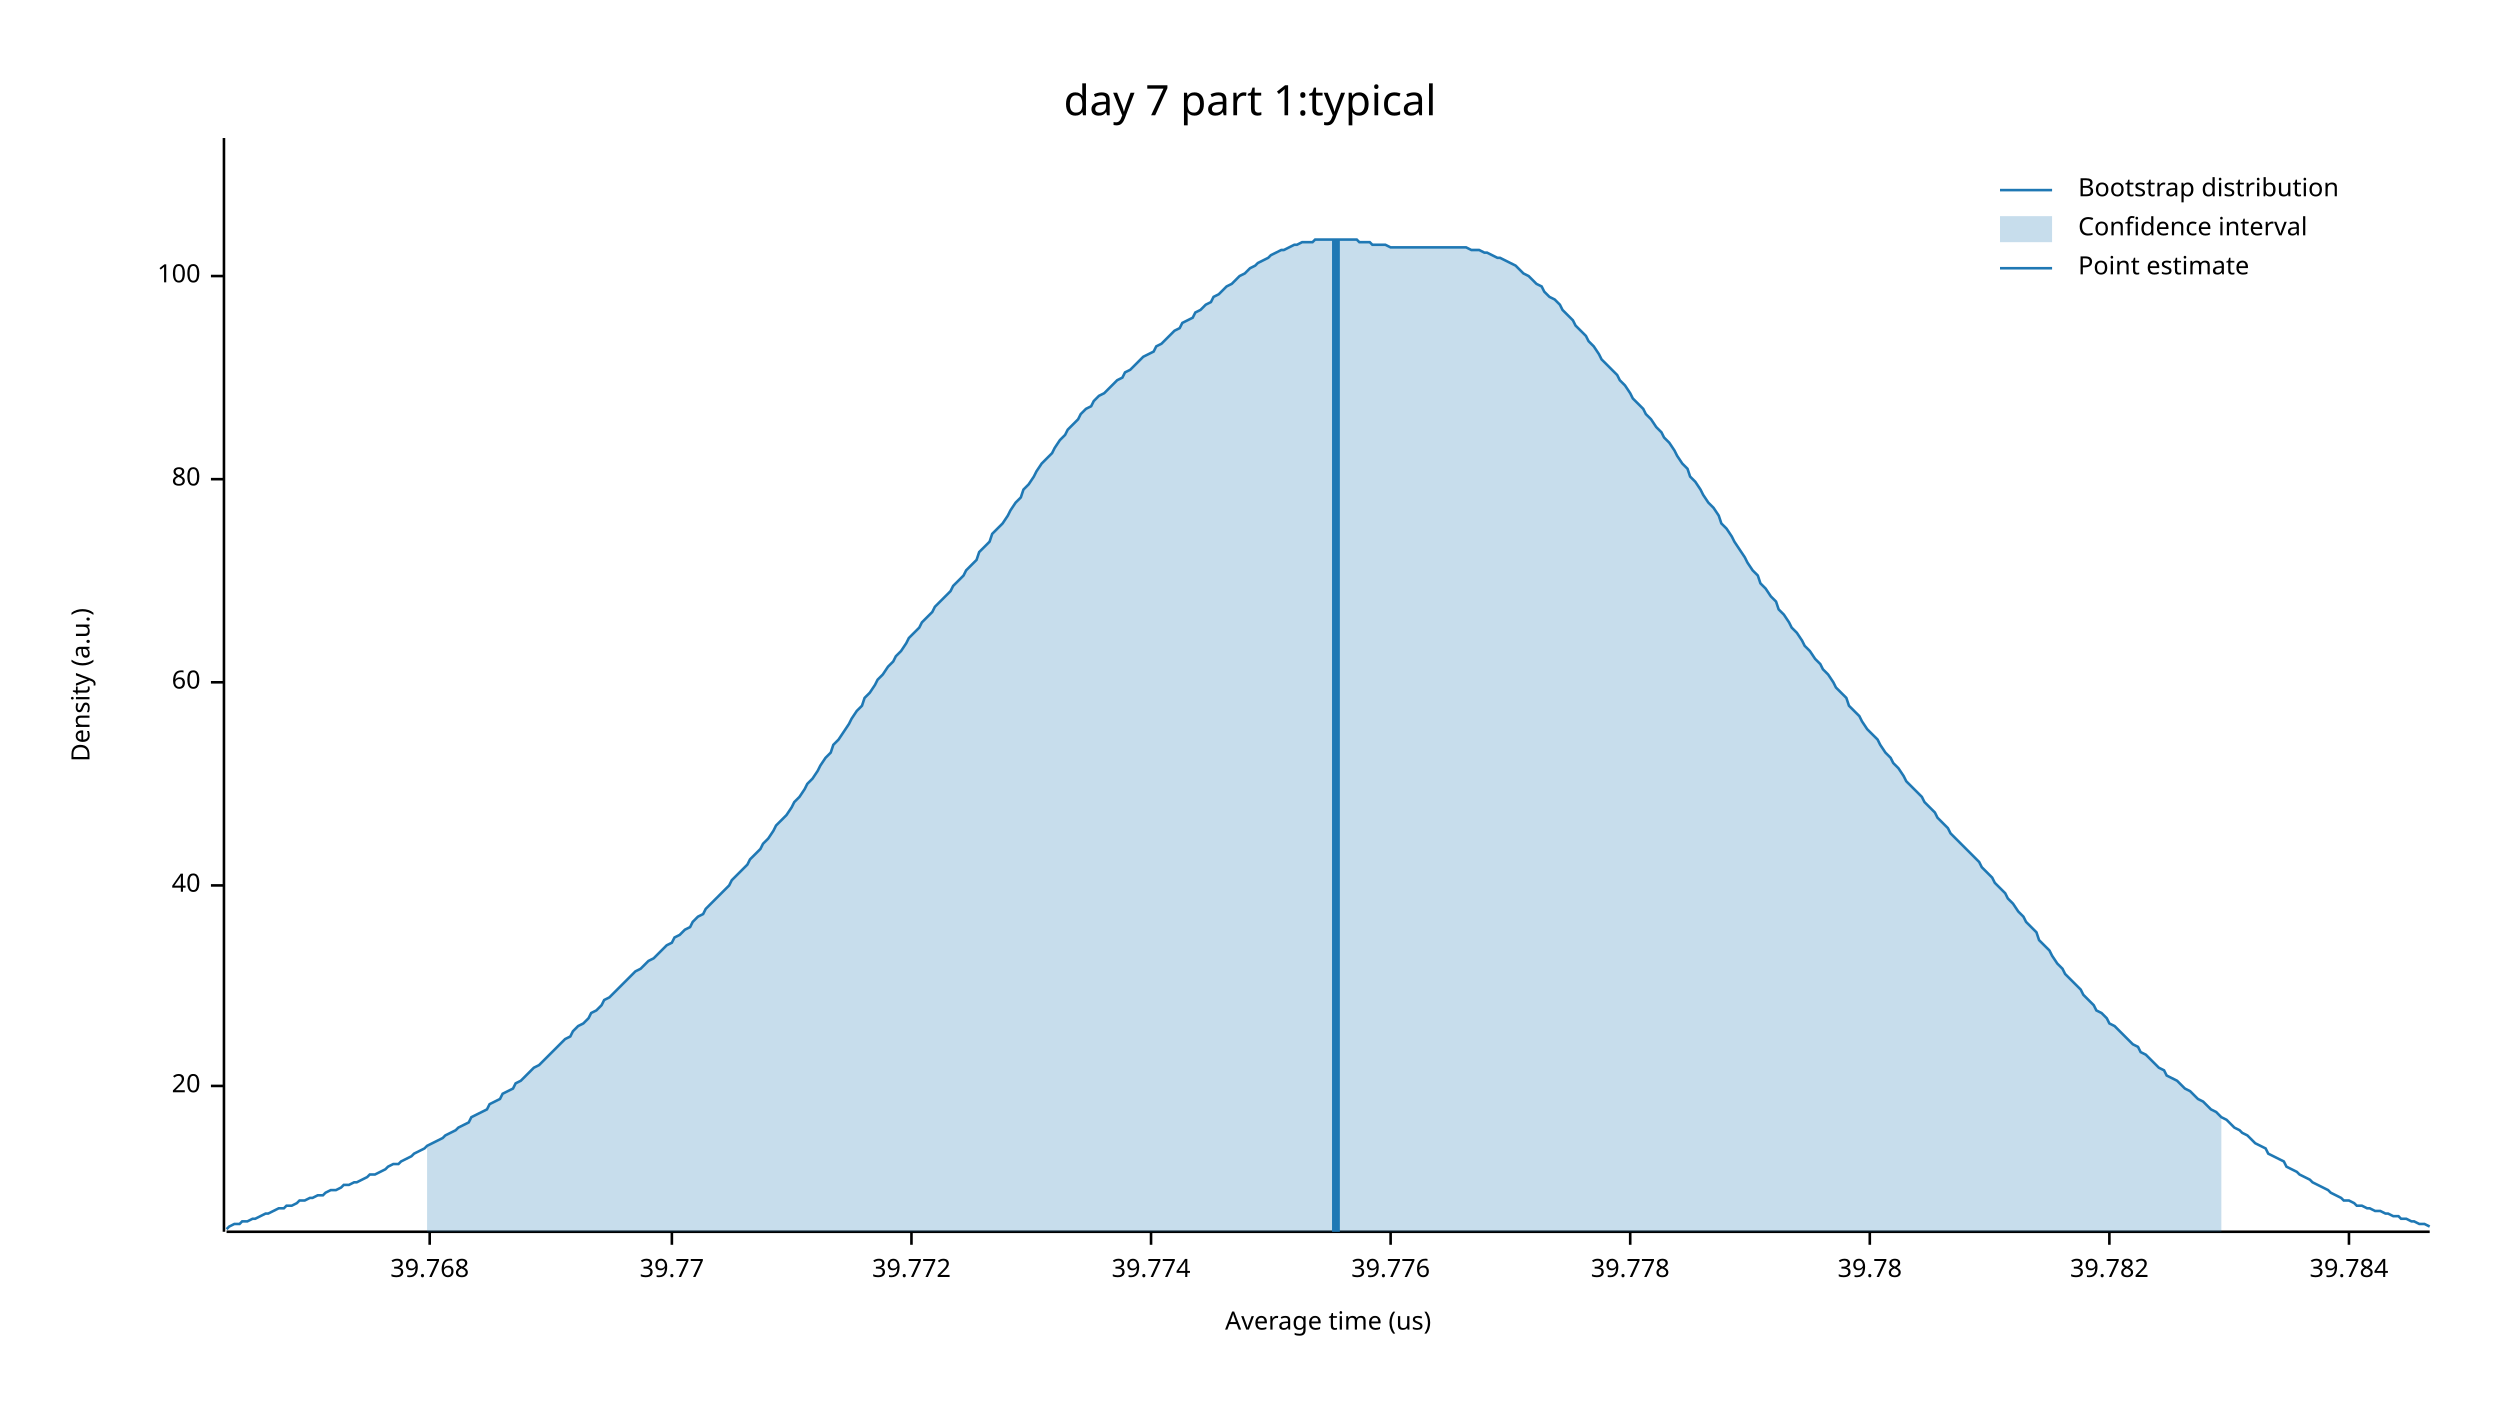
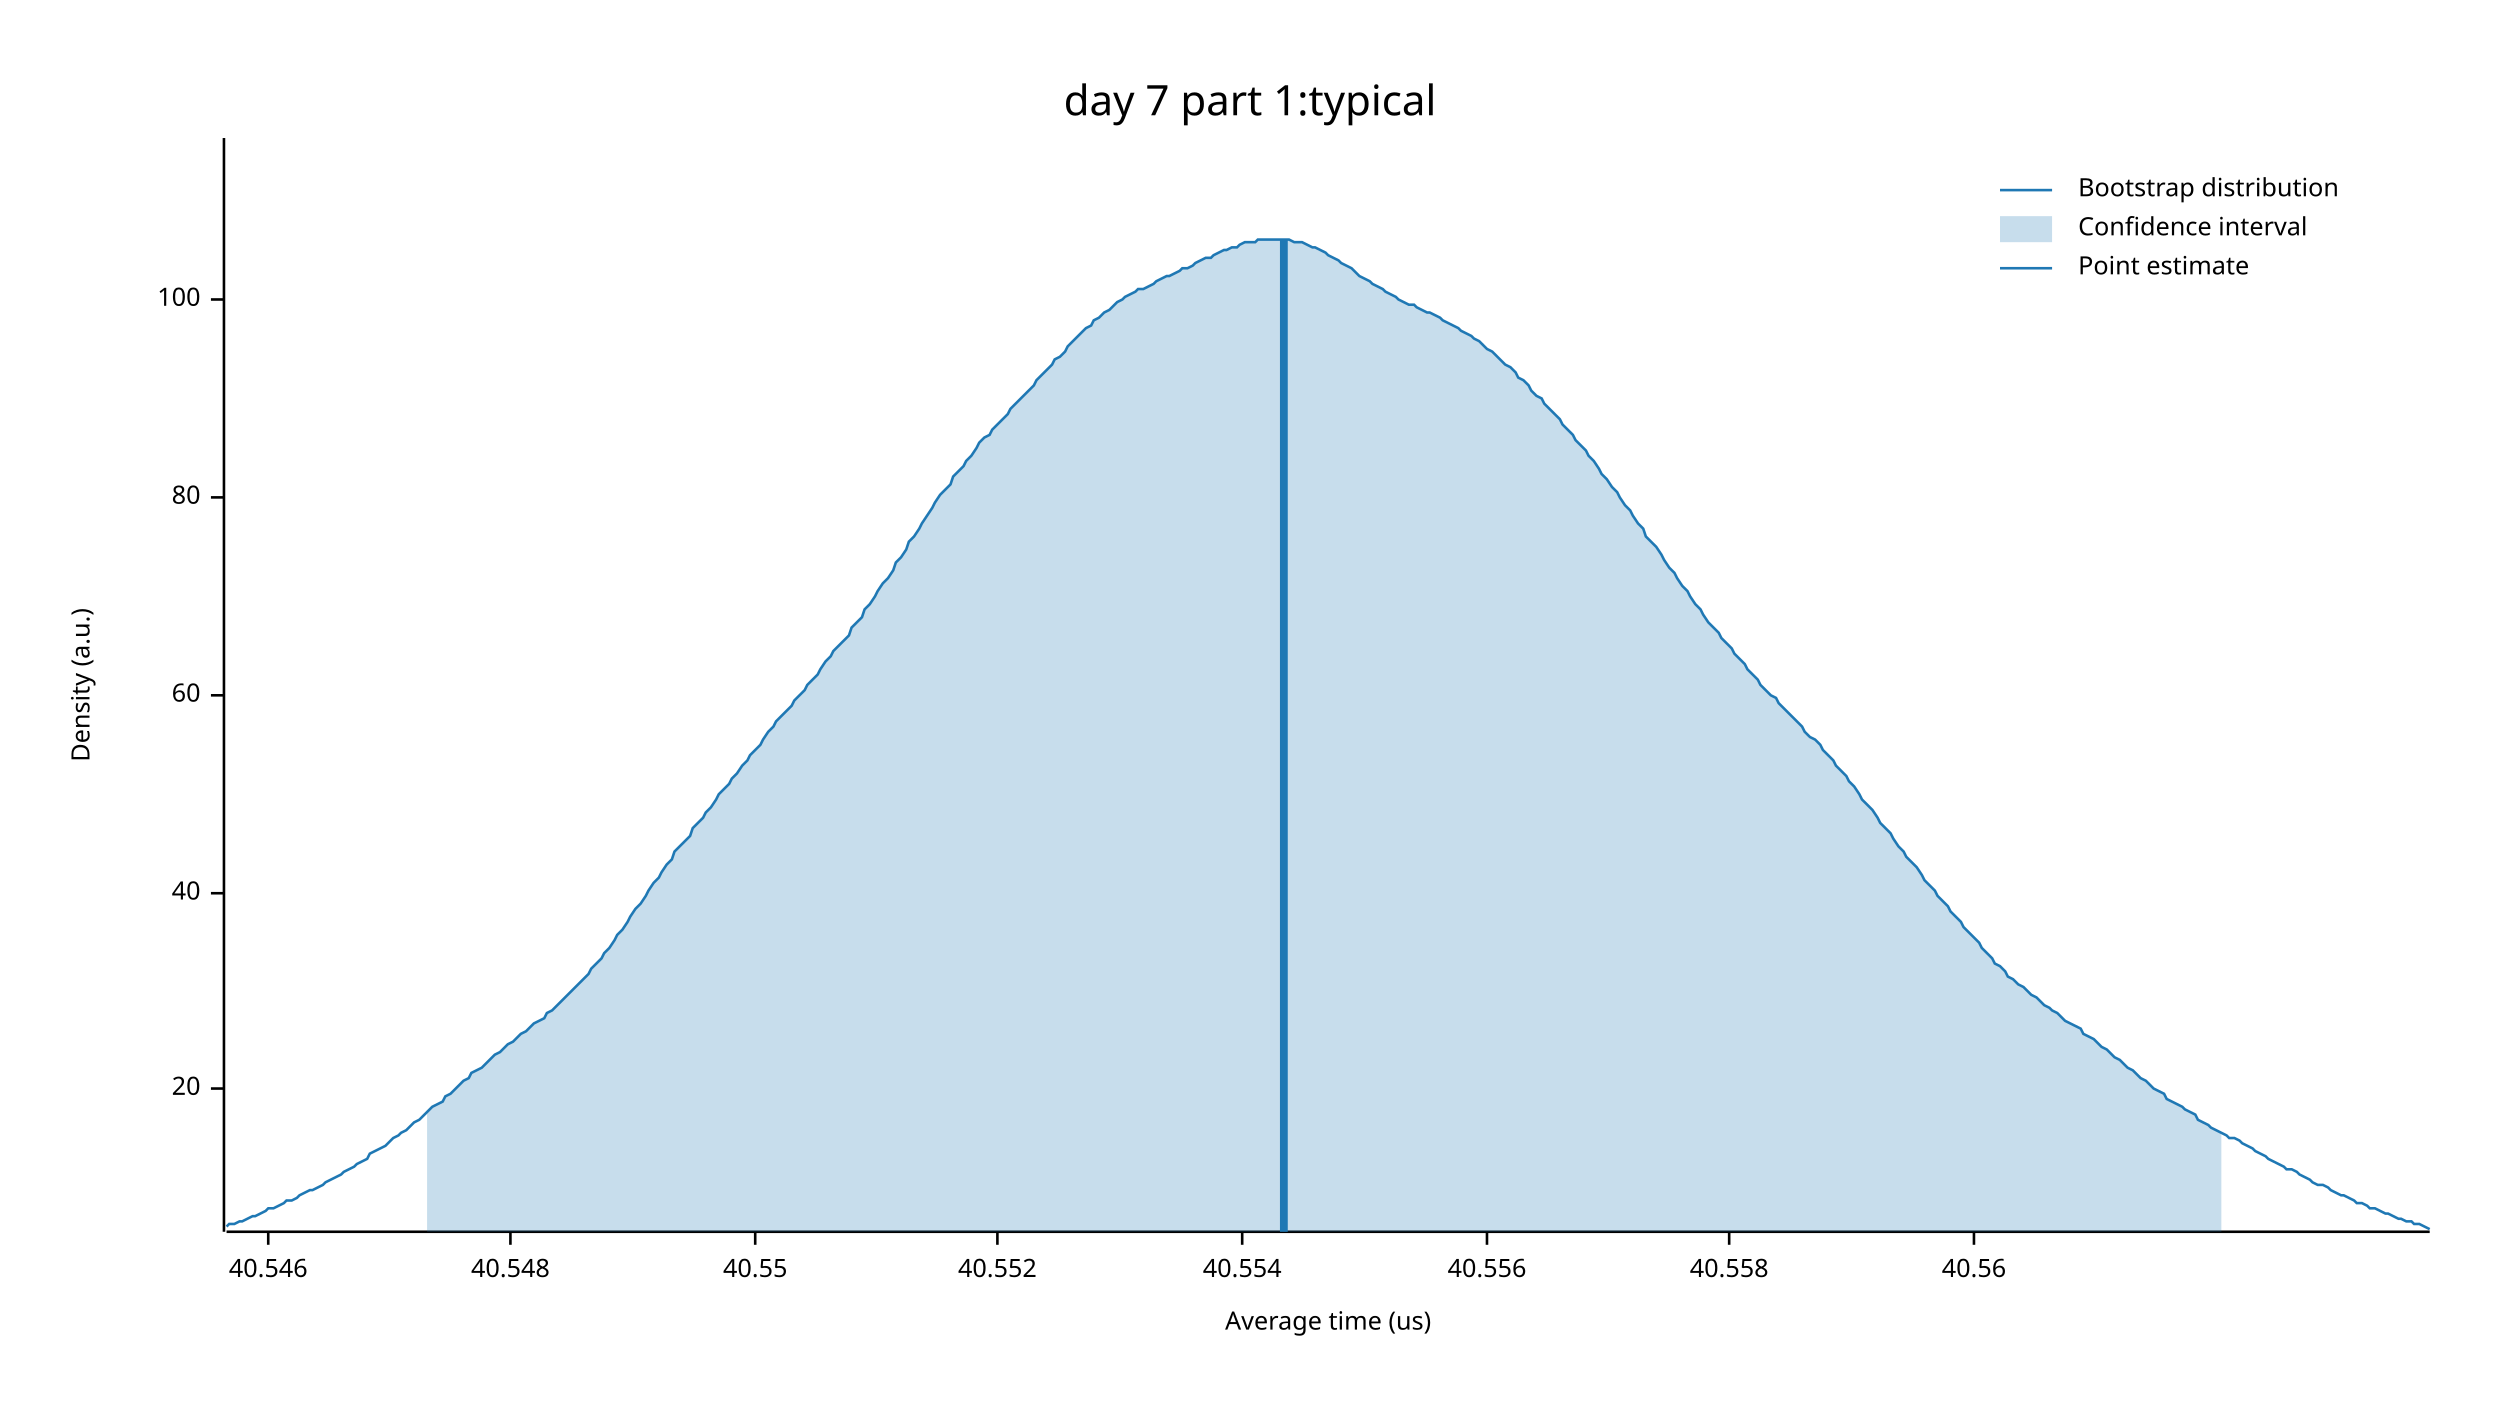
<svg xmlns="http://www.w3.org/2000/svg" width="960" height="540" viewBox="0 0 960 540">
  <text x="480" y="32" dy="0.76em" text-anchor="middle" font-family="sans-serif" font-size="16.129" opacity="1" fill="#000000">
day 7 part 1:typical
</text>
  <text x="27" y="263" dy="0.76em" text-anchor="middle" font-family="sans-serif" font-size="9.677" opacity="1" fill="#000000" transform="rotate(270, 27, 263)">
Density (a.u.)
</text>
  <text x="510" y="513" dy="-0.5ex" text-anchor="middle" font-family="sans-serif" font-size="9.677" opacity="1" fill="#000000">
Average time (us)
</text>
  <polyline fill="none" opacity="1" stroke="#000000" stroke-width="1" points="86,53 86,473 " />
-   <text x="77" y="417" dy="0.5ex" text-anchor="end" font-family="sans-serif" font-size="9.677" opacity="1" fill="#000000">
+   <text x="77" y="418" dy="0.5ex" text-anchor="end" font-family="sans-serif" font-size="9.677" opacity="1" fill="#000000">
20
</text>
-   <polyline fill="none" opacity="1" stroke="#000000" stroke-width="1" points="81,417 86,417 " />
-   <text x="77" y="340" dy="0.5ex" text-anchor="end" font-family="sans-serif" font-size="9.677" opacity="1" fill="#000000">
+   <polyline fill="none" opacity="1" stroke="#000000" stroke-width="1" points="81,418 86,418 " />
+   <text x="77" y="343" dy="0.5ex" text-anchor="end" font-family="sans-serif" font-size="9.677" opacity="1" fill="#000000">
40
</text>
-   <polyline fill="none" opacity="1" stroke="#000000" stroke-width="1" points="81,340 86,340 " />
-   <text x="77" y="262" dy="0.5ex" text-anchor="end" font-family="sans-serif" font-size="9.677" opacity="1" fill="#000000">
+   <polyline fill="none" opacity="1" stroke="#000000" stroke-width="1" points="81,343 86,343 " />
+   <text x="77" y="267" dy="0.5ex" text-anchor="end" font-family="sans-serif" font-size="9.677" opacity="1" fill="#000000">
60
</text>
-   <polyline fill="none" opacity="1" stroke="#000000" stroke-width="1" points="81,262 86,262 " />
-   <text x="77" y="184" dy="0.5ex" text-anchor="end" font-family="sans-serif" font-size="9.677" opacity="1" fill="#000000">
+   <polyline fill="none" opacity="1" stroke="#000000" stroke-width="1" points="81,267 86,267 " />
+   <text x="77" y="191" dy="0.5ex" text-anchor="end" font-family="sans-serif" font-size="9.677" opacity="1" fill="#000000">
80
</text>
-   <polyline fill="none" opacity="1" stroke="#000000" stroke-width="1" points="81,184 86,184 " />
-   <text x="77" y="106" dy="0.5ex" text-anchor="end" font-family="sans-serif" font-size="9.677" opacity="1" fill="#000000">
+   <polyline fill="none" opacity="1" stroke="#000000" stroke-width="1" points="81,191 86,191 " />
+   <text x="77" y="115" dy="0.5ex" text-anchor="end" font-family="sans-serif" font-size="9.677" opacity="1" fill="#000000">
100
</text>
-   <polyline fill="none" opacity="1" stroke="#000000" stroke-width="1" points="81,106 86,106 " />
+   <polyline fill="none" opacity="1" stroke="#000000" stroke-width="1" points="81,115 86,115 " />
  <polyline fill="none" opacity="1" stroke="#000000" stroke-width="1" points="87,473 933,473 " />
-   <text x="165" y="483" dy="0.76em" text-anchor="middle" font-family="sans-serif" font-size="9.677" opacity="1" fill="#000000">
- 39.768
+   <text x="103" y="483" dy="0.76em" text-anchor="middle" font-family="sans-serif" font-size="9.677" opacity="1" fill="#000000">
+ 40.546
</text>
-   <polyline fill="none" opacity="1" stroke="#000000" stroke-width="1" points="165,473 165,478 " />
-   <text x="258" y="483" dy="0.76em" text-anchor="middle" font-family="sans-serif" font-size="9.677" opacity="1" fill="#000000">
- 39.77
+   <polyline fill="none" opacity="1" stroke="#000000" stroke-width="1" points="103,473 103,478 " />
+   <text x="196" y="483" dy="0.76em" text-anchor="middle" font-family="sans-serif" font-size="9.677" opacity="1" fill="#000000">
+ 40.548
</text>
-   <polyline fill="none" opacity="1" stroke="#000000" stroke-width="1" points="258,473 258,478 " />
-   <text x="350" y="483" dy="0.76em" text-anchor="middle" font-family="sans-serif" font-size="9.677" opacity="1" fill="#000000">
- 39.772
+   <polyline fill="none" opacity="1" stroke="#000000" stroke-width="1" points="196,473 196,478 " />
+   <text x="290" y="483" dy="0.76em" text-anchor="middle" font-family="sans-serif" font-size="9.677" opacity="1" fill="#000000">
+ 40.55
</text>
-   <polyline fill="none" opacity="1" stroke="#000000" stroke-width="1" points="350,473 350,478 " />
-   <text x="442" y="483" dy="0.76em" text-anchor="middle" font-family="sans-serif" font-size="9.677" opacity="1" fill="#000000">
- 39.774
+   <polyline fill="none" opacity="1" stroke="#000000" stroke-width="1" points="290,473 290,478 " />
+   <text x="383" y="483" dy="0.76em" text-anchor="middle" font-family="sans-serif" font-size="9.677" opacity="1" fill="#000000">
+ 40.552
</text>
-   <polyline fill="none" opacity="1" stroke="#000000" stroke-width="1" points="442,473 442,478 " />
-   <text x="534" y="483" dy="0.76em" text-anchor="middle" font-family="sans-serif" font-size="9.677" opacity="1" fill="#000000">
- 39.776
+   <polyline fill="none" opacity="1" stroke="#000000" stroke-width="1" points="383,473 383,478 " />
+   <text x="477" y="483" dy="0.76em" text-anchor="middle" font-family="sans-serif" font-size="9.677" opacity="1" fill="#000000">
+ 40.554
</text>
-   <polyline fill="none" opacity="1" stroke="#000000" stroke-width="1" points="534,473 534,478 " />
-   <text x="626" y="483" dy="0.76em" text-anchor="middle" font-family="sans-serif" font-size="9.677" opacity="1" fill="#000000">
- 39.778
+   <polyline fill="none" opacity="1" stroke="#000000" stroke-width="1" points="477,473 477,478 " />
+   <text x="571" y="483" dy="0.76em" text-anchor="middle" font-family="sans-serif" font-size="9.677" opacity="1" fill="#000000">
+ 40.556
</text>
-   <polyline fill="none" opacity="1" stroke="#000000" stroke-width="1" points="626,473 626,478 " />
-   <text x="718" y="483" dy="0.76em" text-anchor="middle" font-family="sans-serif" font-size="9.677" opacity="1" fill="#000000">
- 39.78
+   <polyline fill="none" opacity="1" stroke="#000000" stroke-width="1" points="571,473 571,478 " />
+   <text x="664" y="483" dy="0.76em" text-anchor="middle" font-family="sans-serif" font-size="9.677" opacity="1" fill="#000000">
+ 40.558
</text>
-   <polyline fill="none" opacity="1" stroke="#000000" stroke-width="1" points="718,473 718,478 " />
-   <text x="810" y="483" dy="0.76em" text-anchor="middle" font-family="sans-serif" font-size="9.677" opacity="1" fill="#000000">
- 39.782
+   <polyline fill="none" opacity="1" stroke="#000000" stroke-width="1" points="664,473 664,478 " />
+   <text x="758" y="483" dy="0.76em" text-anchor="middle" font-family="sans-serif" font-size="9.677" opacity="1" fill="#000000">
+ 40.56
</text>
-   <polyline fill="none" opacity="1" stroke="#000000" stroke-width="1" points="810,473 810,478 " />
-   <text x="902" y="483" dy="0.76em" text-anchor="middle" font-family="sans-serif" font-size="9.677" opacity="1" fill="#000000">
- 39.784
- </text>
-   <polyline fill="none" opacity="1" stroke="#000000" stroke-width="1" points="902,473 902,478 " />
-   <polyline fill="none" opacity="1" stroke="#1F78B4" stroke-width="1" points="87,472 88,471 90,470 92,470 93,469 95,469 97,468 98,468 100,467 102,466 103,466 105,465 107,464 109,464 110,463 112,463 114,462 115,461 117,461 119,460 120,460 122,459 124,459 125,458 127,457 129,457 131,456 132,455 134,455 136,454 137,454 139,453 141,452 142,451 144,451 146,450 148,449 149,448 151,447 153,447 154,446 156,445 158,444 159,443 161,442 163,441 164,440 166,439 168,438 170,437 171,436 173,435 175,434 176,433 178,432 180,431 181,429 183,428 185,427 187,426 188,424 190,423 192,422 193,420 195,419 197,418 198,416 200,415 202,413 203,412 205,410 207,409 209,407 210,406 212,404 214,402 215,401 217,399 219,398 220,396 222,394 224,393 226,391 227,389 229,388 231,386 232,384 234,383 236,381 237,380 239,378 241,376 242,375 244,373 246,372 248,370 249,369 251,368 253,366 254,365 256,363 258,362 259,360 261,359 263,357 265,356 266,354 268,352 270,351 271,349 273,347 275,345 276,344 278,342 280,340 281,338 283,336 285,334 287,332 288,330 290,328 292,326 293,324 295,322 297,319 298,317 300,315 302,313 304,310 305,308 307,306 309,303 310,301 312,299 314,296 315,294 317,291 319,289 320,286 322,284 324,281 326,278 327,276 329,273 331,271 332,268 334,266 336,263 337,261 339,259 341,256 343,254 344,252 346,250 348,247 349,245 351,243 353,241 354,239 356,237 358,235 359,233 361,231 363,229 365,227 366,225 368,223 370,221 371,219 373,217 375,215 376,212 378,210 380,208 381,205 383,203 385,201 387,198 388,196 390,193 392,191 393,188 395,186 397,183 398,181 400,178 402,176 404,174 405,172 407,169 409,167 410,165 412,163 414,161 415,159 417,157 419,156 420,154 422,152 424,151 426,149 427,148 429,146 431,145 432,143 434,142 436,140 437,139 439,137 441,136 443,135 444,133 446,132 448,130 449,129 451,127 453,126 454,124 456,123 458,122 459,120 461,119 463,117 465,116 466,114 468,113 470,111 471,110 473,109 475,107 476,106 478,105 480,103 482,102 483,101 485,100 487,99 488,98 490,97 492,96 493,96 495,95 497,94 498,94 500,93 502,93 504,93 505,92 507,92 509,92 510,92 512,92 514,92 515,92 517,92 519,92 521,92 522,93 524,93 526,93 527,94 529,94 531,94 532,94 534,95 536,95 537,95 539,95 541,95 543,95 544,95 546,95 548,95 549,95 551,95 553,95 554,95 556,95 558,95 560,95 561,95 563,95 565,96 566,96 568,96 570,97 571,97 573,98 575,99 576,99 578,100 580,101 582,102 583,103 585,105 587,106 588,107 590,109 592,110 593,112 595,114 597,115 599,117 600,119 602,121 604,123 605,125 607,127 609,129 610,131 612,133 614,136 615,138 617,140 619,142 621,144 622,146 624,148 626,151 627,153 629,155 631,157 632,159 634,161 636,164 638,166 639,168 641,170 643,173 644,175 646,178 648,180 649,183 651,185 653,188 654,190 656,193 658,195 660,198 661,201 663,203 665,206 666,208 668,211 670,214 671,216 673,219 675,221 676,224 678,226 680,229 682,231 683,234 685,236 687,239 688,241 690,243 692,246 693,248 695,250 697,253 699,255 700,257 702,259 704,262 705,264 707,266 709,268 710,271 712,273 714,275 715,277 717,280 719,282 721,284 722,286 724,289 726,291 727,293 729,295 731,298 732,300 734,302 736,304 738,306 739,308 741,310 743,312 744,314 746,316 748,318 749,320 751,322 753,324 754,325 756,327 758,329 760,331 761,333 763,335 765,337 766,339 768,341 770,343 771,345 773,347 775,350 777,352 778,354 780,356 782,358 783,361 785,363 787,365 788,367 790,370 792,372 793,374 795,376 797,378 799,380 800,382 802,384 804,386 805,388 807,389 809,391 810,393 812,394 814,396 816,398 817,399 819,401 821,402 822,404 824,405 826,407 827,408 829,410 831,411 832,413 834,414 836,415 838,417 839,418 841,419 843,421 844,422 846,423 848,425 849,426 851,427 853,429 855,430 856,431 858,433 860,434 861,435 863,436 865,438 866,439 868,440 870,441 871,443 873,444 875,445 877,446 878,448 880,449 882,450 883,451 885,452 887,453 888,454 890,455 892,456 894,457 895,458 897,459 899,460 900,461 902,461 904,462 905,463 907,463 909,464 910,464 912,465 914,465 916,466 917,466 919,467 921,467 922,468 924,468 926,469 927,469 929,470 931,470 933,471 " />
-   <polygon opacity="0.25" fill="#1F78B4" points="164,440 166,439 168,438 170,437 171,436 173,435 175,434 176,433 178,432 180,431 181,429 183,428 185,427 187,426 188,424 190,423 192,422 193,420 195,419 197,418 198,416 200,415 202,413 203,412 205,410 207,409 209,407 210,406 212,404 214,402 215,401 217,399 219,398 220,396 222,394 224,393 226,391 227,389 229,388 231,386 232,384 234,383 236,381 237,380 239,378 241,376 242,375 244,373 246,372 248,370 249,369 251,368 253,366 254,365 256,363 258,362 259,360 261,359 263,357 265,356 266,354 268,352 270,351 271,349 273,347 275,345 276,344 278,342 280,340 281,338 283,336 285,334 287,332 288,330 290,328 292,326 293,324 295,322 297,319 298,317 300,315 302,313 304,310 305,308 307,306 309,303 310,301 312,299 314,296 315,294 317,291 319,289 320,286 322,284 324,281 326,278 327,276 329,273 331,271 332,268 334,266 336,263 337,261 339,259 341,256 343,254 344,252 346,250 348,247 349,245 351,243 353,241 354,239 356,237 358,235 359,233 361,231 363,229 365,227 366,225 368,223 370,221 371,219 373,217 375,215 376,212 378,210 380,208 381,205 383,203 385,201 387,198 388,196 390,193 392,191 393,188 395,186 397,183 398,181 400,178 402,176 404,174 405,172 407,169 409,167 410,165 412,163 414,161 415,159 417,157 419,156 420,154 422,152 424,151 426,149 427,148 429,146 431,145 432,143 434,142 436,140 437,139 439,137 441,136 443,135 444,133 446,132 448,130 449,129 451,127 453,126 454,124 456,123 458,122 459,120 461,119 463,117 465,116 466,114 468,113 470,111 471,110 473,109 475,107 476,106 478,105 480,103 482,102 483,101 485,100 487,99 488,98 490,97 492,96 493,96 495,95 497,94 498,94 500,93 502,93 504,93 505,92 507,92 509,92 510,92 512,92 514,92 515,92 517,92 519,92 521,92 522,93 524,93 526,93 527,94 529,94 531,94 532,94 534,95 536,95 537,95 539,95 541,95 543,95 544,95 546,95 548,95 549,95 551,95 553,95 554,95 556,95 558,95 560,95 561,95 563,95 565,96 566,96 568,96 570,97 571,97 573,98 575,99 576,99 578,100 580,101 582,102 583,103 585,105 587,106 588,107 590,109 592,110 593,112 595,114 597,115 599,117 600,119 602,121 604,123 605,125 607,127 609,129 610,131 612,133 614,136 615,138 617,140 619,142 621,144 622,146 624,148 626,151 627,153 629,155 631,157 632,159 634,161 636,164 638,166 639,168 641,170 643,173 644,175 646,178 648,180 649,183 651,185 653,188 654,190 656,193 658,195 660,198 661,201 663,203 665,206 666,208 668,211 670,214 671,216 673,219 675,221 676,224 678,226 680,229 682,231 683,234 685,236 687,239 688,241 690,243 692,246 693,248 695,250 697,253 699,255 700,257 702,259 704,262 705,264 707,266 709,268 710,271 712,273 714,275 715,277 717,280 719,282 721,284 722,286 724,289 726,291 727,293 729,295 731,298 732,300 734,302 736,304 738,306 739,308 741,310 743,312 744,314 746,316 748,318 749,320 751,322 753,324 754,325 756,327 758,329 760,331 761,333 763,335 765,337 766,339 768,341 770,343 771,345 773,347 775,350 777,352 778,354 780,356 782,358 783,361 785,363 787,365 788,367 790,370 792,372 793,374 795,376 797,378 799,380 800,382 802,384 804,386 805,388 807,389 809,391 810,393 812,394 814,396 816,398 817,399 819,401 821,402 822,404 824,405 826,407 827,408 829,410 831,411 832,413 834,414 836,415 838,417 839,418 841,419 843,421 844,422 846,423 848,425 849,426 851,427 853,429 853,473 164,473 " />
-   <polyline fill="none" opacity="1" stroke="#1F78B4" stroke-width="3" points="513,473 513,92 " />
+   <polyline fill="none" opacity="1" stroke="#000000" stroke-width="1" points="758,473 758,478 " />
+   <polyline fill="none" opacity="1" stroke="#1F78B4" stroke-width="1" points="87,471 88,470 90,470 92,469 93,469 95,468 97,467 98,467 100,466 102,465 103,464 105,464 107,463 109,462 110,461 112,461 114,460 115,459 117,458 119,457 120,457 122,456 124,455 125,454 127,453 129,452 131,451 132,450 134,449 136,448 137,447 139,446 141,445 142,443 144,442 146,441 148,440 149,439 151,437 153,436 154,435 156,434 158,432 159,431 161,430 163,428 164,427 166,425 168,424 170,423 171,421 173,420 175,418 176,417 178,415 180,414 181,412 183,411 185,410 187,408 188,407 190,405 192,404 193,403 195,401 197,400 198,399 200,397 202,396 203,395 205,393 207,392 209,391 210,389 212,388 214,386 215,385 217,383 219,381 220,380 222,378 224,376 226,374 227,372 229,370 231,368 232,366 234,364 236,361 237,359 239,357 241,354 242,352 244,349 246,347 248,344 249,342 251,339 253,337 254,335 256,332 258,330 259,327 261,325 263,323 265,321 266,318 268,316 270,314 271,312 273,310 275,307 276,305 278,303 280,301 281,299 283,297 285,294 287,292 288,290 290,288 292,286 293,284 295,281 297,279 298,277 300,275 302,273 304,271 305,269 307,267 309,265 310,263 312,261 314,259 315,257 317,254 319,252 320,250 322,248 324,246 326,244 327,241 329,239 331,237 332,234 334,232 336,229 337,227 339,224 341,222 343,219 344,216 346,214 348,211 349,208 351,206 353,203 354,201 356,198 358,195 359,193 361,190 363,188 365,186 366,183 368,181 370,179 371,177 373,175 375,172 376,170 378,168 380,167 381,165 383,163 385,161 387,159 388,157 390,155 392,153 393,152 395,150 397,148 398,146 400,144 402,142 404,140 405,138 407,137 409,135 410,133 412,131 414,129 415,128 417,126 419,125 420,123 422,122 424,120 426,119 427,118 429,116 431,115 432,114 434,113 436,112 437,111 439,111 441,110 443,109 444,108 446,107 448,106 449,106 451,105 453,104 454,103 456,103 458,102 459,101 461,100 463,99 465,99 466,98 468,97 470,96 471,96 473,95 475,95 476,94 478,93 480,93 482,93 483,92 485,92 487,92 488,92 490,92 492,92 493,92 495,92 497,93 498,93 500,93 502,94 504,95 505,95 507,96 509,97 510,98 512,99 514,100 515,101 517,102 519,103 521,105 522,106 524,107 526,108 527,109 529,110 531,111 532,112 534,113 536,114 537,115 539,116 541,117 543,117 544,118 546,119 548,120 549,120 551,121 553,122 554,123 556,124 558,125 560,126 561,127 563,128 565,129 566,130 568,131 570,133 571,134 573,135 575,137 576,138 578,140 580,141 582,143 583,145 585,146 587,148 588,150 590,152 592,153 593,155 595,157 597,159 599,161 600,163 602,165 604,167 605,169 607,171 609,173 610,175 612,177 614,180 615,182 617,184 619,187 621,189 622,191 624,194 626,196 627,198 629,201 631,203 632,206 634,208 636,210 638,213 639,215 641,218 643,220 644,222 646,225 648,227 649,229 651,232 653,234 654,236 656,239 658,241 660,243 661,245 663,247 665,249 666,251 668,253 670,255 671,257 673,259 675,261 676,263 678,265 680,267 682,268 683,270 685,272 687,274 688,275 690,277 692,279 693,281 695,283 697,284 699,286 700,288 702,290 704,292 705,294 707,296 709,298 710,300 712,302 714,305 715,307 717,309 719,311 721,314 722,316 724,318 726,320 727,322 729,325 731,327 732,329 734,331 736,333 738,336 739,338 741,340 743,342 744,344 746,346 748,348 749,350 751,352 753,354 754,356 756,358 758,360 760,362 761,364 763,366 765,368 766,370 768,371 770,373 771,375 773,376 775,378 777,379 778,380 780,382 782,383 783,384 785,386 787,387 788,388 790,389 792,391 793,392 795,393 797,394 799,395 800,397 802,398 804,399 805,400 807,402 809,403 810,404 812,406 814,407 816,409 817,410 819,411 821,413 822,414 824,415 826,417 827,418 829,419 831,420 832,422 834,423 836,424 838,425 839,426 841,427 843,428 844,430 846,431 848,432 849,433 851,434 853,435 855,436 856,437 858,437 860,438 861,439 863,440 865,441 866,442 868,443 870,444 871,445 873,446 875,447 877,448 878,449 880,449 882,450 883,451 885,452 887,453 888,454 890,455 892,455 894,456 895,457 897,458 899,459 900,459 902,460 904,461 905,462 907,462 909,463 910,464 912,464 914,465 916,466 917,466 919,467 921,468 922,468 924,469 926,469 927,470 929,470 931,471 933,472 " />
+   <polygon opacity="0.25" fill="#1F78B4" points="164,427 166,425 168,424 170,423 171,421 173,420 175,418 176,417 178,415 180,414 181,412 183,411 185,410 187,408 188,407 190,405 192,404 193,403 195,401 197,400 198,399 200,397 202,396 203,395 205,393 207,392 209,391 210,389 212,388 214,386 215,385 217,383 219,381 220,380 222,378 224,376 226,374 227,372 229,370 231,368 232,366 234,364 236,361 237,359 239,357 241,354 242,352 244,349 246,347 248,344 249,342 251,339 253,337 254,335 256,332 258,330 259,327 261,325 263,323 265,321 266,318 268,316 270,314 271,312 273,310 275,307 276,305 278,303 280,301 281,299 283,297 285,294 287,292 288,290 290,288 292,286 293,284 295,281 297,279 298,277 300,275 302,273 304,271 305,269 307,267 309,265 310,263 312,261 314,259 315,257 317,254 319,252 320,250 322,248 324,246 326,244 327,241 329,239 331,237 332,234 334,232 336,229 337,227 339,224 341,222 343,219 344,216 346,214 348,211 349,208 351,206 353,203 354,201 356,198 358,195 359,193 361,190 363,188 365,186 366,183 368,181 370,179 371,177 373,175 375,172 376,170 378,168 380,167 381,165 383,163 385,161 387,159 388,157 390,155 392,153 393,152 395,150 397,148 398,146 400,144 402,142 404,140 405,138 407,137 409,135 410,133 412,131 414,129 415,128 417,126 419,125 420,123 422,122 424,120 426,119 427,118 429,116 431,115 432,114 434,113 436,112 437,111 439,111 441,110 443,109 444,108 446,107 448,106 449,106 451,105 453,104 454,103 456,103 458,102 459,101 461,100 463,99 465,99 466,98 468,97 470,96 471,96 473,95 475,95 476,94 478,93 480,93 482,93 483,92 485,92 487,92 488,92 490,92 492,92 493,92 495,92 497,93 498,93 500,93 502,94 504,95 505,95 507,96 509,97 510,98 512,99 514,100 515,101 517,102 519,103 521,105 522,106 524,107 526,108 527,109 529,110 531,111 532,112 534,113 536,114 537,115 539,116 541,117 543,117 544,118 546,119 548,120 549,120 551,121 553,122 554,123 556,124 558,125 560,126 561,127 563,128 565,129 566,130 568,131 570,133 571,134 573,135 575,137 576,138 578,140 580,141 582,143 583,145 585,146 587,148 588,150 590,152 592,153 593,155 595,157 597,159 599,161 600,163 602,165 604,167 605,169 607,171 609,173 610,175 612,177 614,180 615,182 617,184 619,187 621,189 622,191 624,194 626,196 627,198 629,201 631,203 632,206 634,208 636,210 638,213 639,215 641,218 643,220 644,222 646,225 648,227 649,229 651,232 653,234 654,236 656,239 658,241 660,243 661,245 663,247 665,249 666,251 668,253 670,255 671,257 673,259 675,261 676,263 678,265 680,267 682,268 683,270 685,272 687,274 688,275 690,277 692,279 693,281 695,283 697,284 699,286 700,288 702,290 704,292 705,294 707,296 709,298 710,300 712,302 714,305 715,307 717,309 719,311 721,314 722,316 724,318 726,320 727,322 729,325 731,327 732,329 734,331 736,333 738,336 739,338 741,340 743,342 744,344 746,346 748,348 749,350 751,352 753,354 754,356 756,358 758,360 760,362 761,364 763,366 765,368 766,370 768,371 770,373 771,375 773,376 775,378 777,379 778,380 780,382 782,383 783,384 785,386 787,387 788,388 790,389 792,391 793,392 795,393 797,394 799,395 800,397 802,398 804,399 805,400 807,402 809,403 810,404 812,406 814,407 816,409 817,410 819,411 821,413 822,414 824,415 826,417 827,418 829,419 831,420 832,422 834,423 836,424 838,425 839,426 841,427 843,428 844,430 846,431 848,432 849,433 851,434 853,435 853,473 164,473 " />
+   <polyline fill="none" opacity="1" stroke="#1F78B4" stroke-width="3" points="493,473 493,92 " />
  <text x="798" y="68" dy="0.76em" text-anchor="start" font-family="sans-serif" font-size="9.677" opacity="1" fill="#000000">
Bootstrap distribution
</text>
  <text x="798" y="83" dy="0.76em" text-anchor="start" font-family="sans-serif" font-size="9.677" opacity="1" fill="#000000">
Confidence interval
</text>
  <text x="798" y="98" dy="0.76em" text-anchor="start" font-family="sans-serif" font-size="9.677" opacity="1" fill="#000000">
Point estimate
</text>
  <polyline fill="none" opacity="1" stroke="#1F78B4" stroke-width="1" points="768,73 788,73 " />
  <rect x="768" y="83" width="20" height="10" opacity="0.25" fill="#1F78B4" stroke="none" />
  <polyline fill="none" opacity="1" stroke="#1F78B4" stroke-width="1" points="768,103 788,103 " />
</svg>
